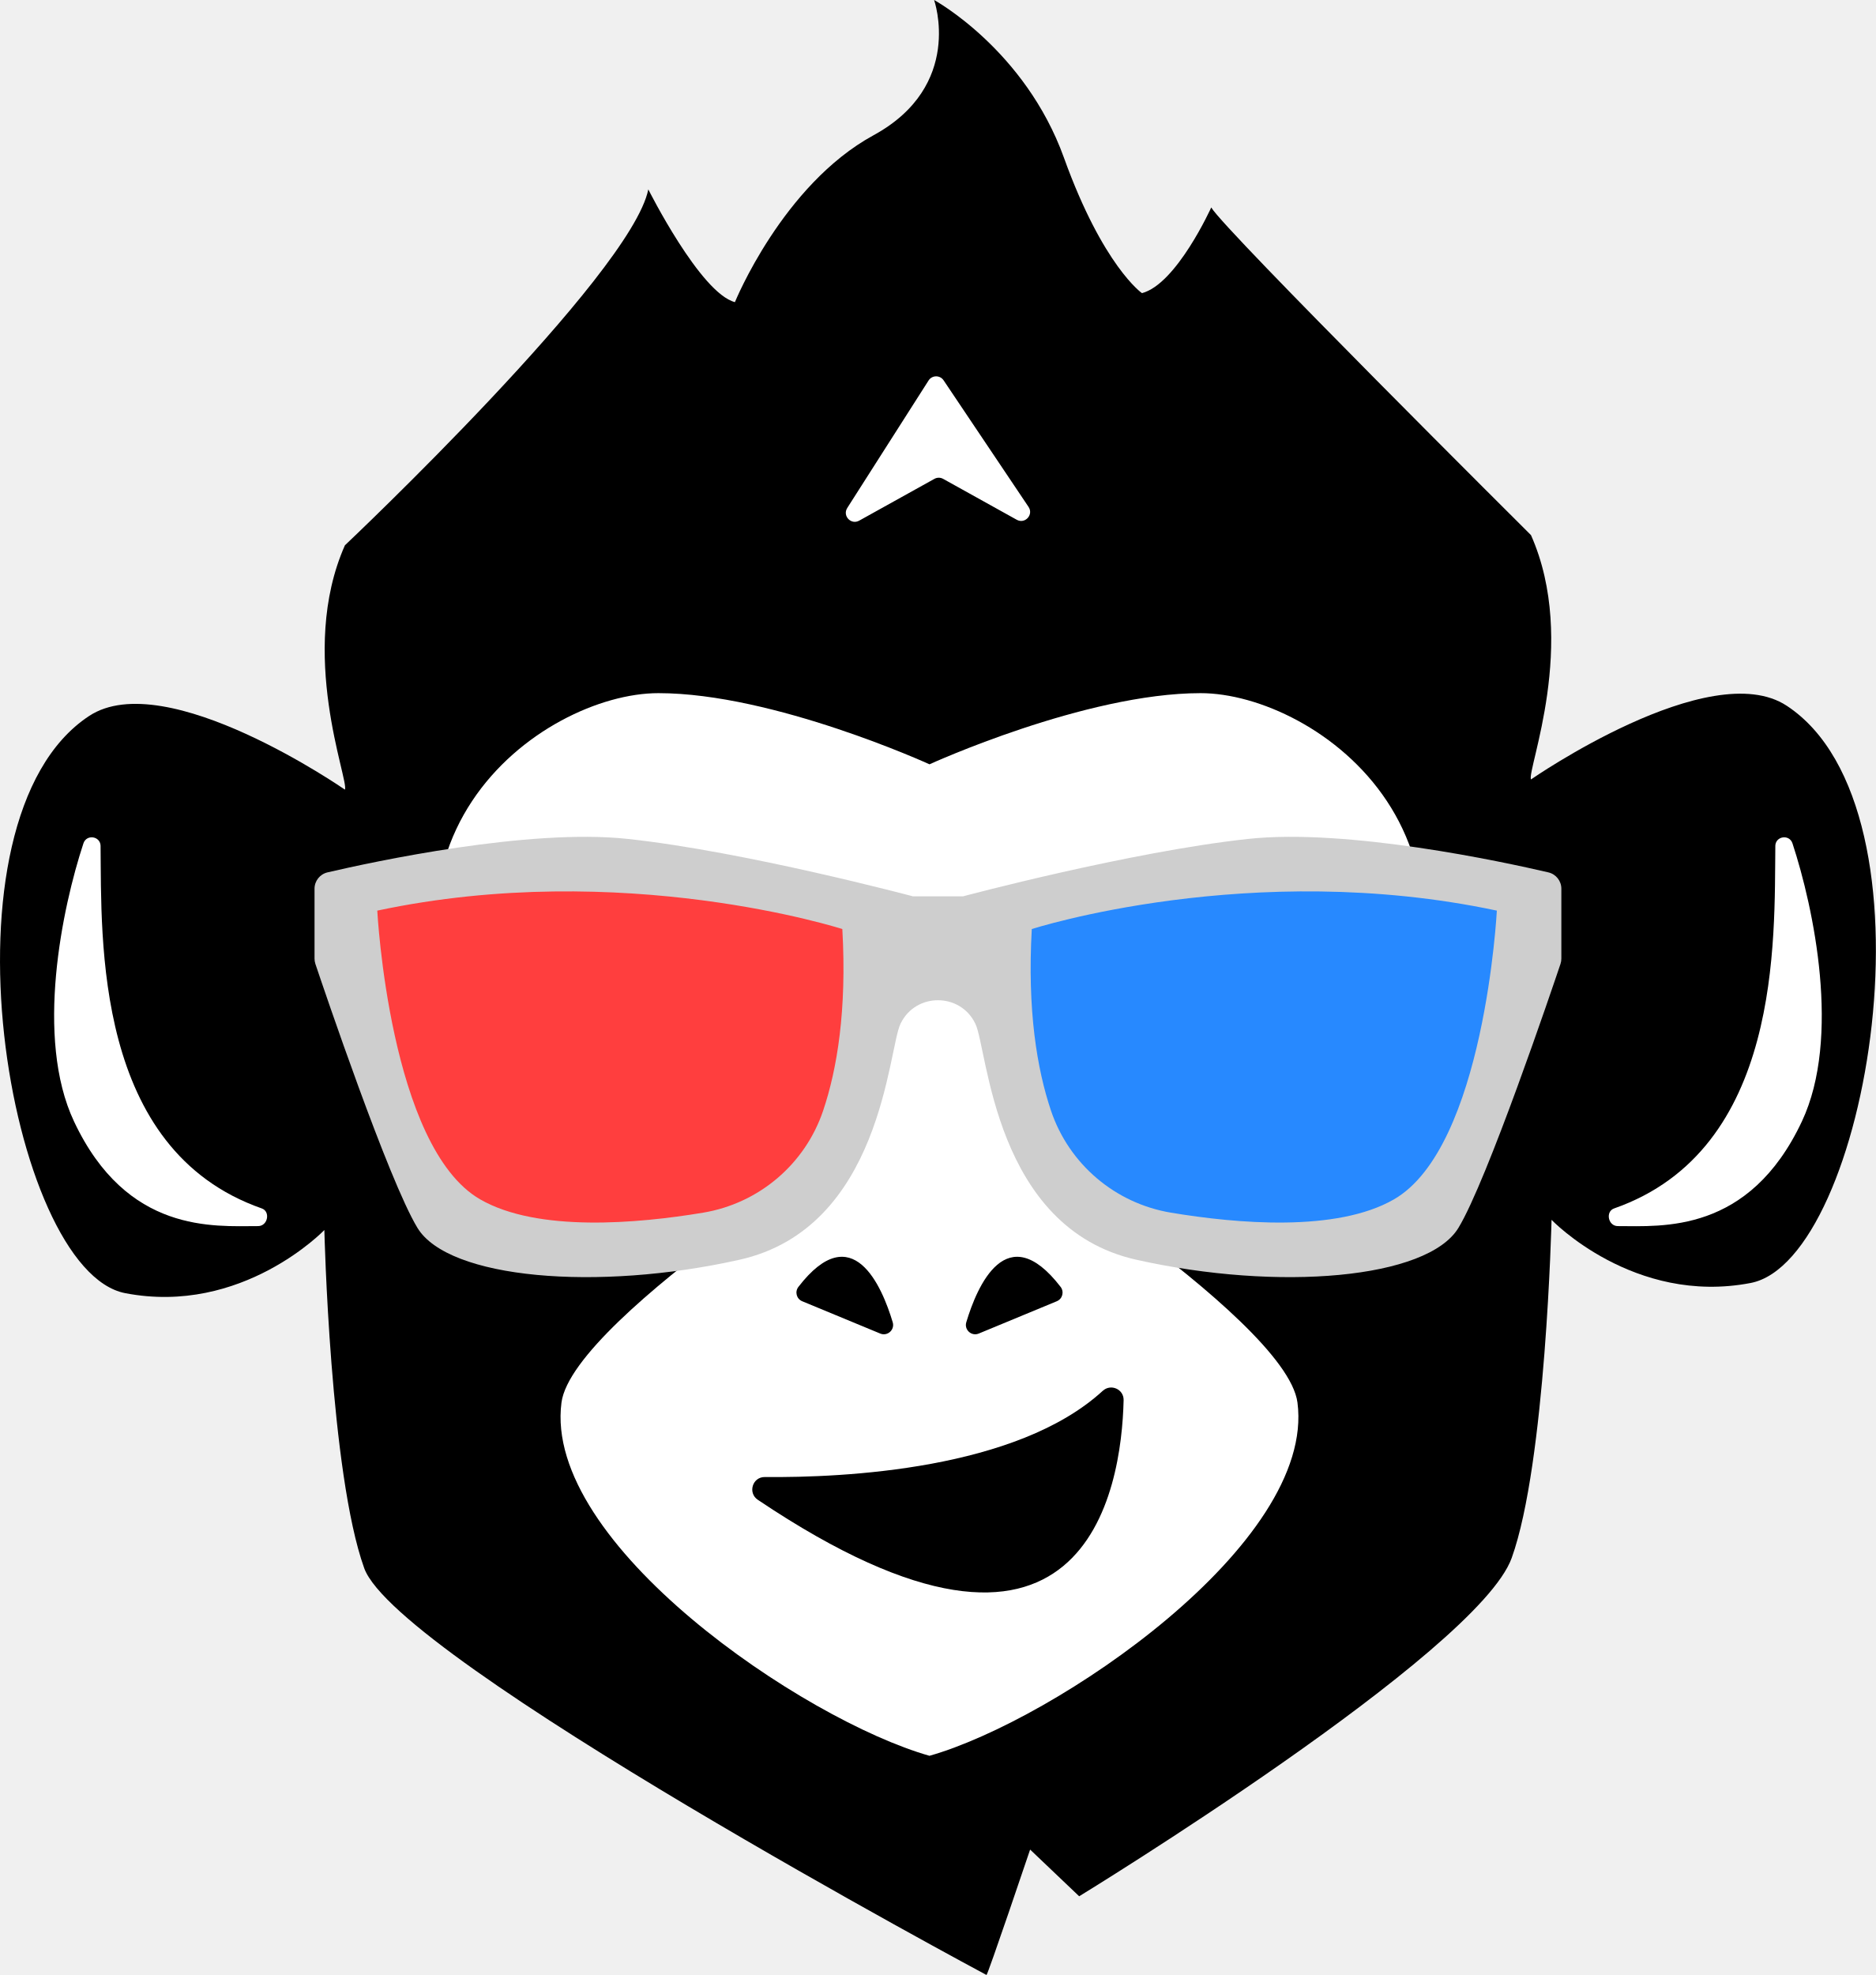
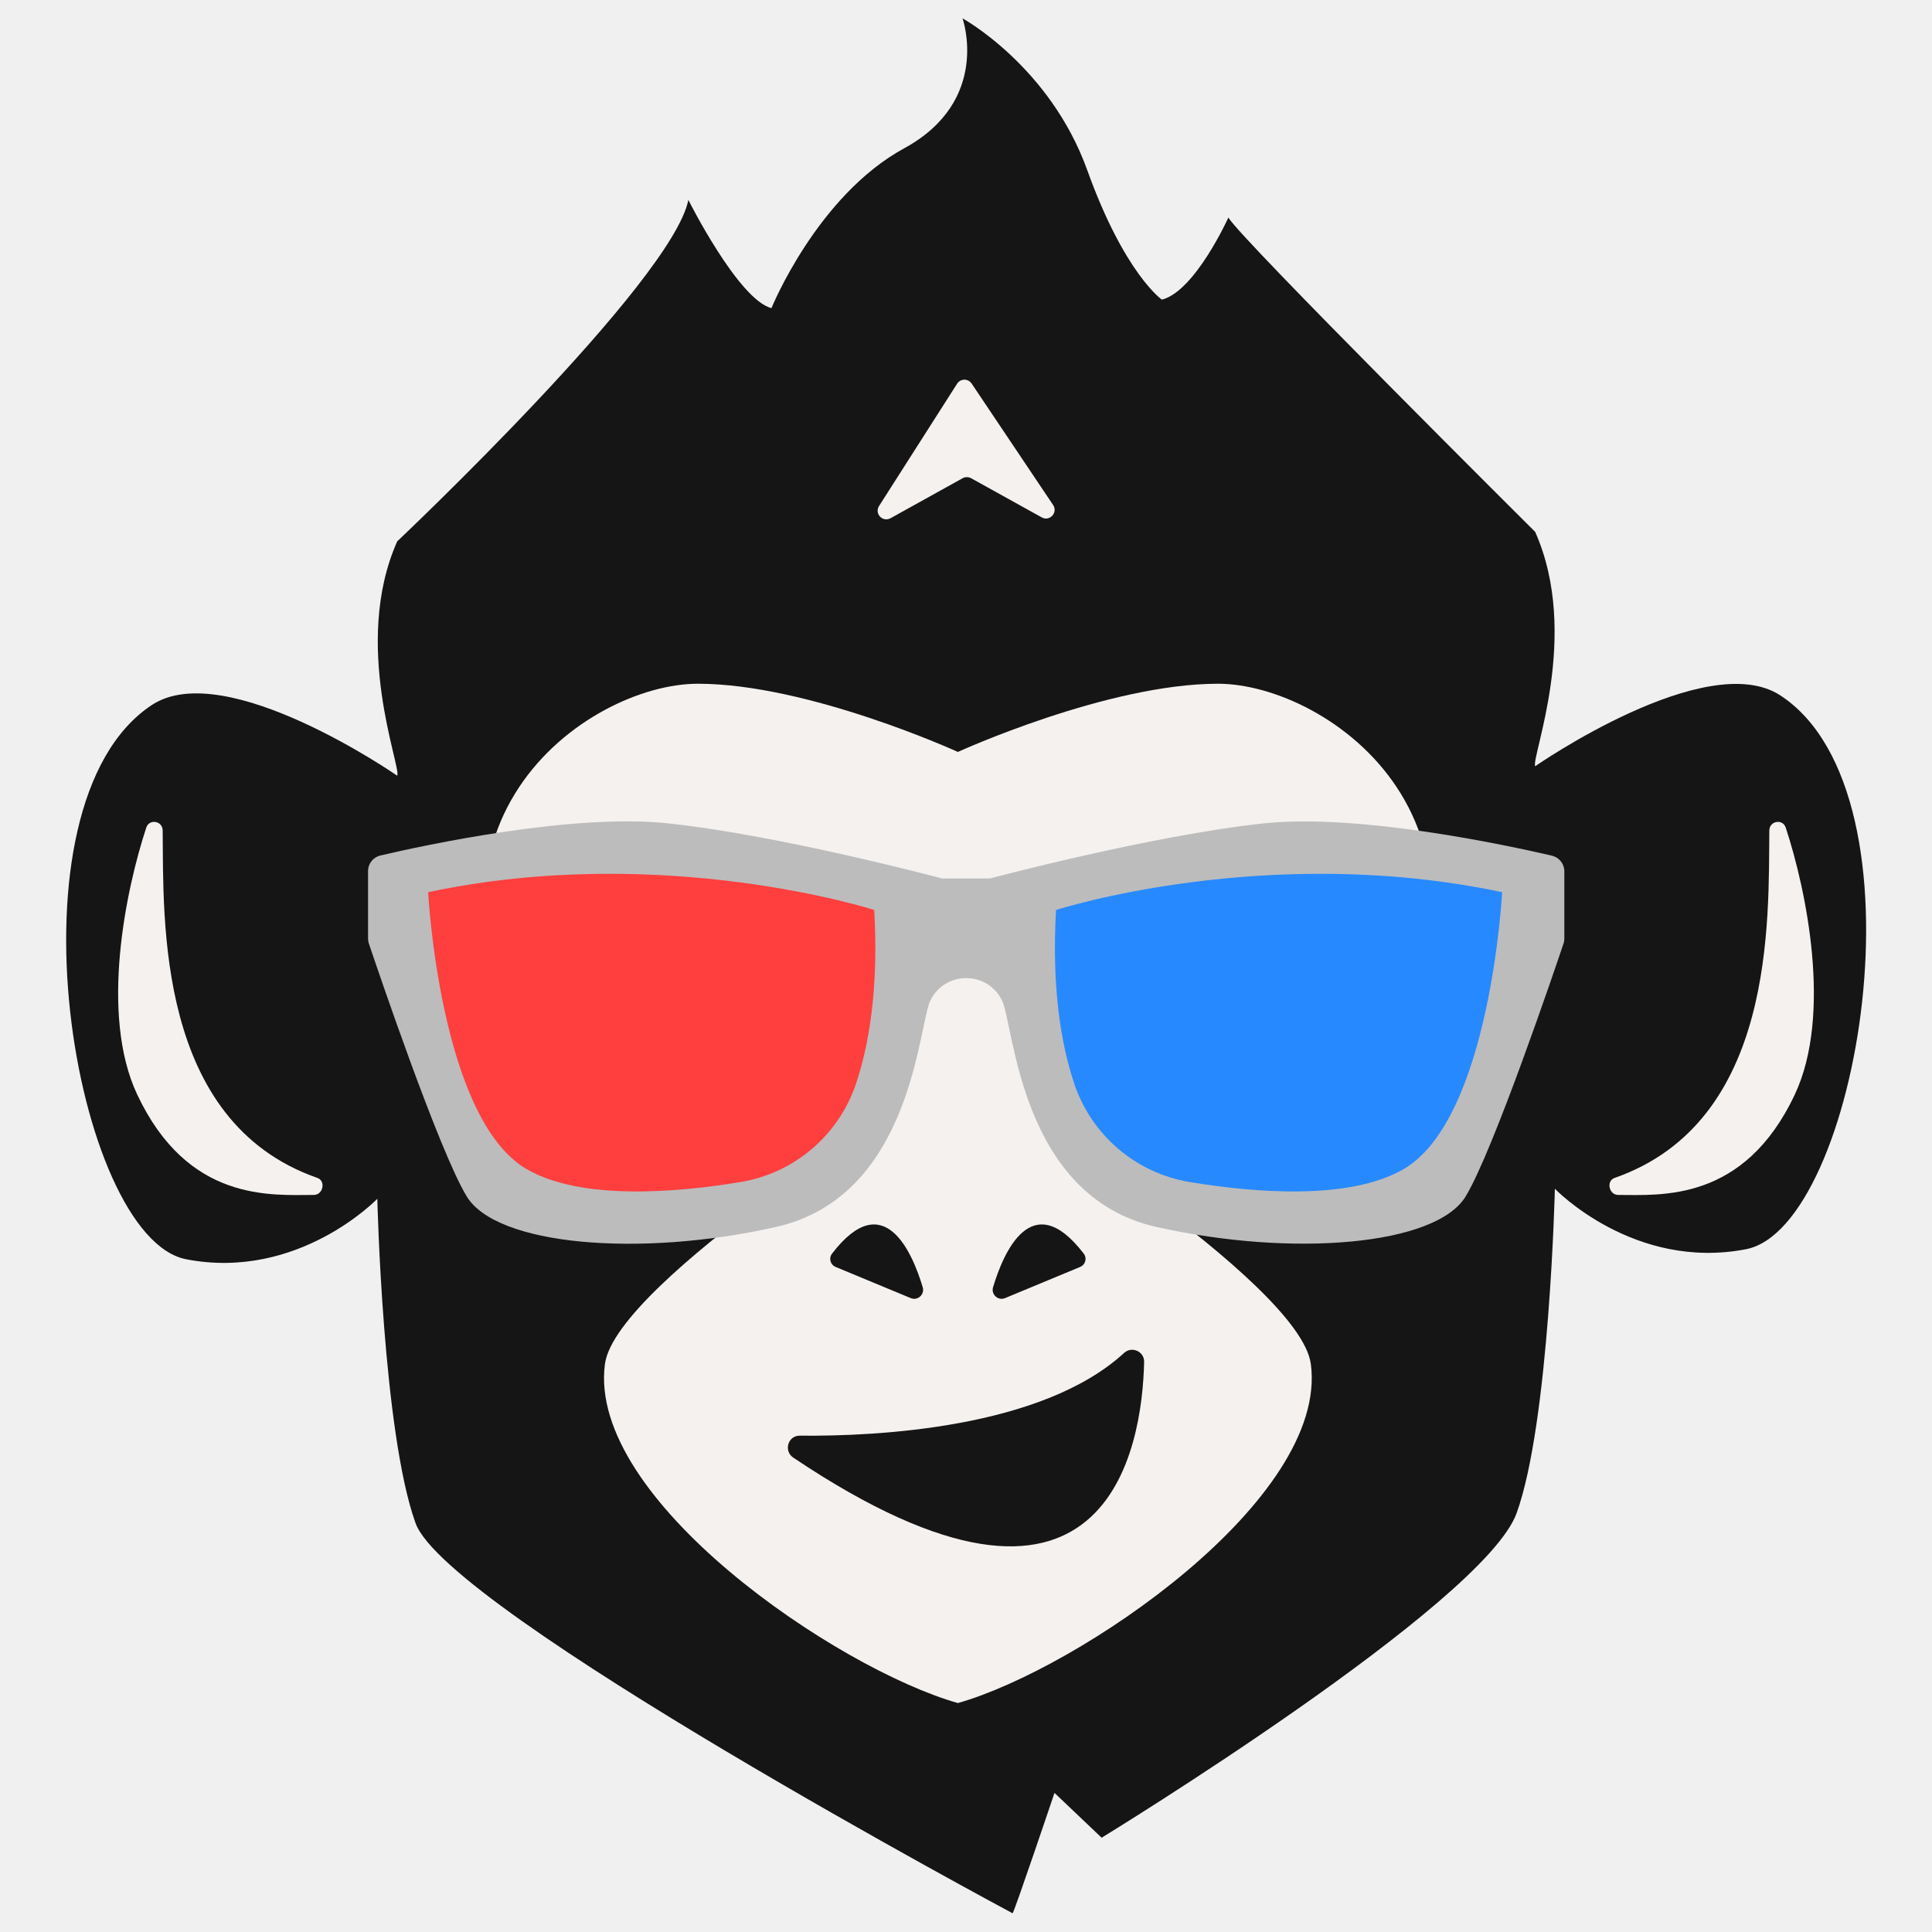
- <svg xmlns="http://www.w3.org/2000/svg" id="Layer_2" data-name="Layer 2" viewBox="0 0 931.54 980.62">
-   <defs>
-     <style>
-       .cls-1 {
-         fill: #fff;
-       }
- 
-       .cls-2 {
-         fill: #ff3e3e;
-       }
- 
-       .cls-3 {
-         fill: #cecece;
-       }
- 
-       .cls-4 {
-         fill: #2789ff;
-       }
-     </style>
-   </defs>
-   <path d="m489.86,980.62c.56.28,21.68-62.28,21.68-62.28l24.36,23.19s197.83-120.91,214.78-167.97c16.95-47.06,19.79-167.89,19.79-167.89,0,0,40.82,42.54,98.88,31.35,58.06-11.2,96.28-235.1,17.91-286.6-38.15-25.07-127,36.59-127,36.59-2.15-4.48,23.65-67.99,0-121.32,0,0-152.32-151.49-158.78-162.68,0,0-17.2,38.06-34.41,42.54,0,0-19.35-13.43-38.71-67.17C509.02,24.63,463.86,0,463.86,0c0,0,15.05,42.54-30.1,67.17-45.16,24.63-68.81,82.85-68.81,82.85-17.2-4.48-43.01-55.98-43.01-55.98-8.6,42.54-150.66,176.71-150.66,176.71-23.65,53.33,2.15,116.84,0,121.32,0,0-88.85-61.66-127-36.59-78.37,51.5-40.15,275.41,17.91,286.6,58.06,11.2,98.88-31.35,98.88-31.35,0,0,2.84,120.84,19.79,167.89,16.43,45.6,309,201.98,309,201.98Z" />
-   <g>
-     <path class="cls-1" d="m596.2,344.16c-57.28,0-134.63,35.33-134.63,35.33,0,0-77.34-35.33-134.63-35.33s-162.68,74.27-80.2,205.83c40.81,65.09,82.74,71.48,114.7,61.32-37.07,27.47-79.78,63.42-82.62,85.09-9.17,70.02,120.32,157.66,182.74,175.38,62.43-17.72,191.91-105.35,182.74-175.38-2.84-21.67-45.55-57.62-82.62-85.09,31.95,10.15,73.88,3.77,114.7-61.32,82.49-131.56-22.91-205.83-80.2-205.83Z" />
+ <svg xmlns="http://www.w3.org/2000/svg" version="1.1" x="0px" y="0px" viewBox="0 0 1000 1000" style="enable-background:new 0 0 1000 1000;" xml:space="preserve">
+   <style type="text/css">
+ 	.st0{fill:#151515;}
+ 	.st1{fill:#F4F1EF;}
+ 	.st2{fill:#BCBCBC;}
+ 	.st3{fill:#FF3E3E;}
+ 	.st4{fill:#2789FF;}
+ 	.st5{display:none;}
+ 	.st6{display:inline;}
+ 	.st7{fill:#FFFFFF;}
+ 	.st8{fill:#CECECE;}
+ 	.st9{font-family:'Arial-Black';}
+ 	.st10{font-size:160.11px;}
+ </style>
+   <g id="Layer_1">
+ </g>
+   <g id="Layer_3">
+ </g>
+   <g id="Layer_2">
    <g>
-       <path d="m398.34,646.08l38.77,16.05c3.6,1.49,7.32-1.87,6.2-5.6-5.33-17.79-19.99-52.4-46.83-17.58-1.87,2.42-.96,5.96,1.87,7.13Z" />
-       <path d="m524.81,646.08l-38.77,16.05c-3.6,1.49-7.32-1.87-6.2-5.6,5.33-17.79,19.99-52.4,46.83-17.58,1.87,2.42.96,5.96-1.87,7.13Z" />
-     </g>
-     <path d="m379.78,733.37c39.41.37,125.17-3.66,167.8-42.78,4.03-3.7,10.52-.84,10.39,4.63-1.04,44.07-18.39,159.1-181.66,49.45-5.08-3.41-2.65-11.36,3.47-11.3Z" />
-     <g>
-       <path class="cls-1" d="m49.94,420.06c.54,46.24-3.39,150.74,80.07,179.95,4.36,1.53,3.02,8.77-1.87,8.77-21.98,0-65.11,3.86-91.39-51.98-19.52-41.48-5.83-106.19,4.68-138.06,1.55-4.68,8.46-3.61,8.52,1.32Z" />
-       <path class="cls-1" d="m881.6,420.06c-.54,46.24,3.39,150.74-80.07,179.95-4.36,1.53-3.02,8.77,1.87,8.77,21.98,0,65.11,3.86,91.39-51.98,19.52-41.48,5.83-106.19-4.68-138.06-1.55-4.68-8.46-3.61-8.52,1.32Z" />
-     </g>
-     <path class="cls-1" d="m420.73,252.22l40.38-63.3c1.73-2.71,5.67-2.75,7.46-.09l42.19,62.86c2.61,3.89-1.77,8.65-5.86,6.38l-36.56-20.31c-1.35-.75-2.98-.75-4.33,0l-37.35,20.75c-4.04,2.25-8.41-2.39-5.92-6.29Z" />
-     <g>
-       <path class="cls-3" d="m619.68,416.55c-58.43,6.33-141.46,28.49-141.46,28.49h-24.9s-83.03-22.16-141.46-28.49c-49.42-5.36-126.6,11.33-149.23,16.6-3.77.88-6.44,4.24-6.44,8.12v34.69c0,.9.15,1.8.43,2.65,4.1,12.21,36.29,107.36,50.68,131.05,15.38,25.33,89.18,31.66,159.91,15.83,70.73-15.83,73.8-104.47,79.95-117.13.06-.13.12-.25.19-.38,7.51-15.13,29.31-15.13,36.83,0,.06.13.12.25.19.38,6.15,12.66,9.23,101.3,79.95,117.13,70.73,15.83,144.53,9.5,159.91-15.83,14.38-23.69,46.57-118.84,50.68-131.05.29-.86.43-1.75.43-2.65v-34.69c0-3.88-2.66-7.24-6.44-8.12-22.63-5.27-99.81-21.96-149.23-16.6Z" />
-       <path class="cls-2" d="m418.29,461.29s-108.93-35.08-230.94-9.15c0,0,6.1,117.43,51.09,143.36,28.52,16.44,78.2,12.03,110.74,6.61,27.7-4.62,50.63-24.07,59.59-50.69,6.91-20.55,11.8-49.68,9.52-90.13Z" />
-       <path class="cls-4" d="m512.37,461.29s108.93-35.08,230.94-9.15c0,0-6.1,117.43-51.09,143.36-28.52,16.44-78.2,12.03-110.74,6.61-27.7-4.62-50.63-24.07-59.59-50.69-6.91-20.55-11.8-49.68-9.52-90.13Z" />
+       <path class="st0" d="M524.1,990.3c0.6,0.3,21.7-62.3,21.7-62.3l24.4,23.2c0,0,197.8-120.9,214.8-168    c17-47.1,19.8-167.9,19.8-167.9s40.8,42.5,98.9,31.3c58.1-11.2,96.3-235.1,17.9-286.6c-38.2-25.1-127,36.6-127,36.6    c-2.2-4.5,23.7-68,0-121.3c0,0-152.3-151.5-158.8-162.7c0,0-17.2,38.1-34.4,42.5c0,0-19.4-13.4-38.7-67.2    c-19.4-53.7-64.5-78.4-64.5-78.4s15.1,42.5-30.1,67.2c-45.2,24.6-68.8,82.8-68.8,82.8c-17.2-4.5-43-56-43-56    c-8.6,42.5-150.7,176.7-150.7,176.7c-23.7,53.3,2.2,116.8,0,121.3c0,0-88.9-61.7-127-36.6C0.1,416.7,38.4,640.6,96.4,651.8    s98.9-31.3,98.9-31.3s2.8,120.8,19.8,167.9C231.5,833.9,524.1,990.3,524.1,990.3z" />
+       <g>
+         <path class="st1" d="M630.4,353.9c-57.3,0-134.6,35.3-134.6,35.3s-77.3-35.3-134.6-35.3S198.5,428.1,281,559.7     c40.8,65.1,82.7,71.5,114.7,61.3c-37.1,27.5-79.8,63.4-82.6,85.1c-9.2,70,120.3,157.7,182.7,175.4     c62.4-17.7,191.9-105.4,182.7-175.4c-2.8-21.7-45.5-57.6-82.6-85.1c32,10.2,73.9,3.8,114.7-61.3     C793.1,428.1,687.7,353.9,630.4,353.9z" />
+         <g>
+           <path class="st0" d="M432.6,655.8l38.8,16.1c3.6,1.5,7.3-1.9,6.2-5.6c-5.3-17.8-20-52.4-46.8-17.6      C428.8,651.1,429.7,654.6,432.6,655.8z" />
+           <path class="st0" d="M559,655.8l-38.8,16.1c-3.6,1.5-7.3-1.9-6.2-5.6c5.3-17.8,20-52.4,46.8-17.6      C562.8,651.1,561.9,654.6,559,655.8z" />
+         </g>
+         <path class="st0" d="M414,743.1c39.4,0.4,125.2-3.7,167.8-42.8c4-3.7,10.5-0.8,10.4,4.6c-1,44.1-18.4,159.1-181.7,49.5     C405.5,750.9,407.9,743,414,743.1z" />
+         <g>
+           <path class="st1" d="M84.2,429.8c0.5,46.2-3.4,150.7,80.1,179.9c4.4,1.5,3,8.8-1.9,8.8c-22,0-65.1,3.9-91.4-52      c-19.5-41.5-5.8-106.2,4.7-138.1C77.2,423.7,84.1,424.8,84.2,429.8z" />
+           <path class="st1" d="M915.8,429.8c-0.5,46.2,3.4,150.7-80.1,179.9c-4.4,1.5-3,8.8,1.9,8.8c22,0,65.1,3.9,91.4-52      c19.5-41.5,5.8-106.2-4.7-138.1C922.8,423.7,915.9,424.8,915.8,429.8z" />
+         </g>
+         <path class="st1" d="M455,261.9l40.4-63.3c1.7-2.7,5.7-2.8,7.5-0.1l42.2,62.9c2.6,3.9-1.8,8.7-5.9,6.4l-36.6-20.3     c-1.3-0.7-3-0.7-4.3,0l-37.3,20.7C456.8,270.5,452.5,265.8,455,261.9z" />
+         <g>
+           <path class="st2" d="M653.9,426.2c-58.4,6.3-141.5,28.5-141.5,28.5H500h-12.4c0,0-83-22.2-141.5-28.5      c-49.4-5.4-126.6,11.3-149.2,16.6c-3.8,0.9-6.4,4.2-6.4,8.1v34.7c0,0.9,0.1,1.8,0.4,2.7c4.1,12.2,36.3,107.4,50.7,131      c15.4,25.3,89.2,31.7,159.9,15.8c70.7-15.8,73.8-104.5,80-117.1c0.1-0.1,0.1-0.3,0.2-0.4c7.5-15.1,29.3-15.1,36.8,0      c0.1,0.1,0.1,0.3,0.2,0.4c6.2,12.7,9.2,101.3,80,117.1c70.7,15.8,144.5,9.5,159.9-15.8c14.4-23.7,46.6-118.8,50.7-131      c0.3-0.9,0.4-1.7,0.4-2.7V451c0-3.9-2.7-7.2-6.4-8.1C780.5,437.6,703.3,420.9,653.9,426.2z" />
+           <path class="st3" d="M452.5,471c0,0-108.9-35.1-230.9-9.2c0,0,6.1,117.4,51.1,143.4c28.5,16.4,78.2,12,110.7,6.6      c27.7-4.6,50.6-24.1,59.6-50.7C449.9,540.6,454.8,511.4,452.5,471z" />
+           <path class="st4" d="M546.6,471c0,0,108.9-35.1,230.9-9.2c0,0-6.1,117.4-51.1,143.4c-28.5,16.4-78.2,12-110.7,6.6      c-27.7-4.6-50.6-24.1-59.6-50.7C549.2,540.6,544.3,511.4,546.6,471z" />
+         </g>
+       </g>
    </g>
  </g>
+   <g id="Layer_4" class="st5">
+     <g class="st6">
+       <path d="M525.6,645.9c0.3,0.2,7.8-60.9,7.8-60.9l9.1,36.7c0,0,120-73.4,130.3-101.9c10.3-28.5,12-101.9,12-101.9s24.8,25.8,60,19    s58.4-142.6,10.9-173.9c-23.1-15.2-77,22.2-77,22.2c-1.3-2.7,14.3-41.2,0-73.6c0,0-92.4-91.9-96.3-98.7c0,0-10.4,23.1-20.9,25.8    c0,0-11.7-8.2-23.5-40.8c-11.7-32.6-39.1-47.5-39.1-47.5s9.1,25.8-18.3,40.8c-27.4,14.9-41.7,50.3-41.7,50.3    c-10.4-2.7-26.1-34-26.1-34c-5.2,25.8-91.4,107.2-91.4,107.2c-14.3,32.4,1.3,70.9,0,73.6c0,0-53.9-37.4-77-22.2    c-47.5,31.2-24.4,167.1,10.9,173.9c35.2,6.8,60-19,60-19s1.7,73.3,12,101.9C337.1,550.5,525.6,645.9,525.6,645.9z" />
+       <path class="st7" d="M581.7,247.2c-34.8,0-81.7,21.4-81.7,21.4s-46.9-21.4-81.7-21.4s-98.7,45.1-48.7,124.9    c24.8,39.5,50.2,43.4,69.6,37.2c-22.5,16.7-48.4,38.5-50.1,51.6c-5.6,42.5,73,95.6,110.9,106.4c37.9-10.7,116.4-63.9,110.9-106.4    c-1.7-13.1-27.6-35-50.1-51.6c19.4,6.2,44.8,2.3,69.6-37.2C680.4,292.2,616.4,247.2,581.7,247.2z" />
+       <g>
+         <path d="M461.6,425.3l23.5,9.7c2.2,0.9,4.4-1.1,3.8-3.4c-3.2-10.8-12.1-31.8-28.4-10.7C459.4,422.5,459.9,424.6,461.6,425.3z" />
+         <path d="M538.4,425.3l-23.5,9.7c-2.2,0.9-4.4-1.1-3.8-3.4c3.2-10.8,12.1-31.8,28.4-10.7C540.6,422.5,540.1,424.6,538.4,425.3z" />
+       </g>
+       <path d="M453.4,484.4c23.9,0.2,75.9-2.2,101.8-26c2.4-2.2,6.4-0.5,6.3,2.8c-0.6,26.7-11.2,96.5-110.2,30    C448.2,489.2,449.7,484.3,453.4,484.4z" />
+       <g>
+         <path class="st7" d="M247.7,299.3c0.3,28.1-2.1,91.4,48.6,109.2c2.6,0.9,1.8,5.3-1.1,5.3c-13.3,0-39.5,2.3-55.4-31.5     c-11.8-25.2-3.5-64.4,2.8-83.8C243.5,295.6,247.7,296.3,247.7,299.3z" />
+         <path class="st7" d="M752.3,299.3c-0.3,28.1,2.1,91.4-48.6,109.2c-2.6,0.9-1.8,5.3,1.1,5.3c13.3,0,39.5,2.3,55.4-31.5     c11.8-25.2,3.5-64.4-2.8-83.8C756.5,295.6,752.3,296.3,752.3,299.3z" />
+       </g>
+       <path class="st7" d="M472.7,174.9l24.5-38.4c1-1.6,3.4-1.7,4.5-0.1l25.6,38.1c1.6,2.4-1.1,5.2-3.6,3.9l-22.2-12.3    c-0.8-0.5-1.8-0.5-2.6,0l-22.7,12.6C473.8,180.1,471.2,177.3,472.7,174.9z" />
+       <g>
+         <path class="st8" d="M593.4,291.6c-35.4,3.8-85.8,17.3-85.8,17.3H500h-7.6c0,0-50.4-13.4-85.8-17.3c-30-3.2-76.8,6.9-90.5,10.1     c-2.3,0.5-3.9,2.6-3.9,4.9v21c0,0.5,0.1,1.1,0.3,1.6c2.5,7.4,22,65.1,30.7,79.5c9.3,15.4,54.1,19.2,97,9.6     c42.9-9.6,44.8-63.4,48.5-71.1c0-0.1,0.1-0.2,0.1-0.2c4.6-9.2,17.8-9.2,22.3,0c0,0.1,0.1,0.2,0.1,0.2c3.7,7.7,5.6,61.5,48.5,71.1     c42.9,9.6,87.7,5.8,97-9.6c8.7-14.4,28.3-72.1,30.7-79.5c0.2-0.5,0.3-1.1,0.3-1.6v-21c0-2.4-1.6-4.4-3.9-4.9     C670.2,298.5,623.3,288.4,593.4,291.6z" />
+         <path class="st3" d="M471.2,318.8c0,0-66.1-21.3-140.1-5.6c0,0,3.7,71.2,31,87c17.3,10,47.4,7.3,67.2,4     c16.8-2.8,30.7-14.6,36.2-30.7C469.6,361,472.6,343.3,471.2,318.8z" />
+         <path class="st4" d="M528.3,318.8c0,0,66.1-21.3,140.1-5.6c0,0-3.7,71.2-31,87c-17.3,10-47.4,7.3-67.2,4     c-16.8-2.8-30.7-14.6-36.2-30.7C529.8,361,526.9,343.3,528.3,318.8z" />
+       </g>
+     </g>
+     <text transform="matrix(1 0 0 1 61.4303 799.5059)" class="st6">
+       <tspan x="0" y="0" class="st9 st10">CONTENT</tspan>
+       <tspan x="40.5" y="140" class="st9 st10">MONKEY</tspan>
+     </text>
+   </g>
</svg>
